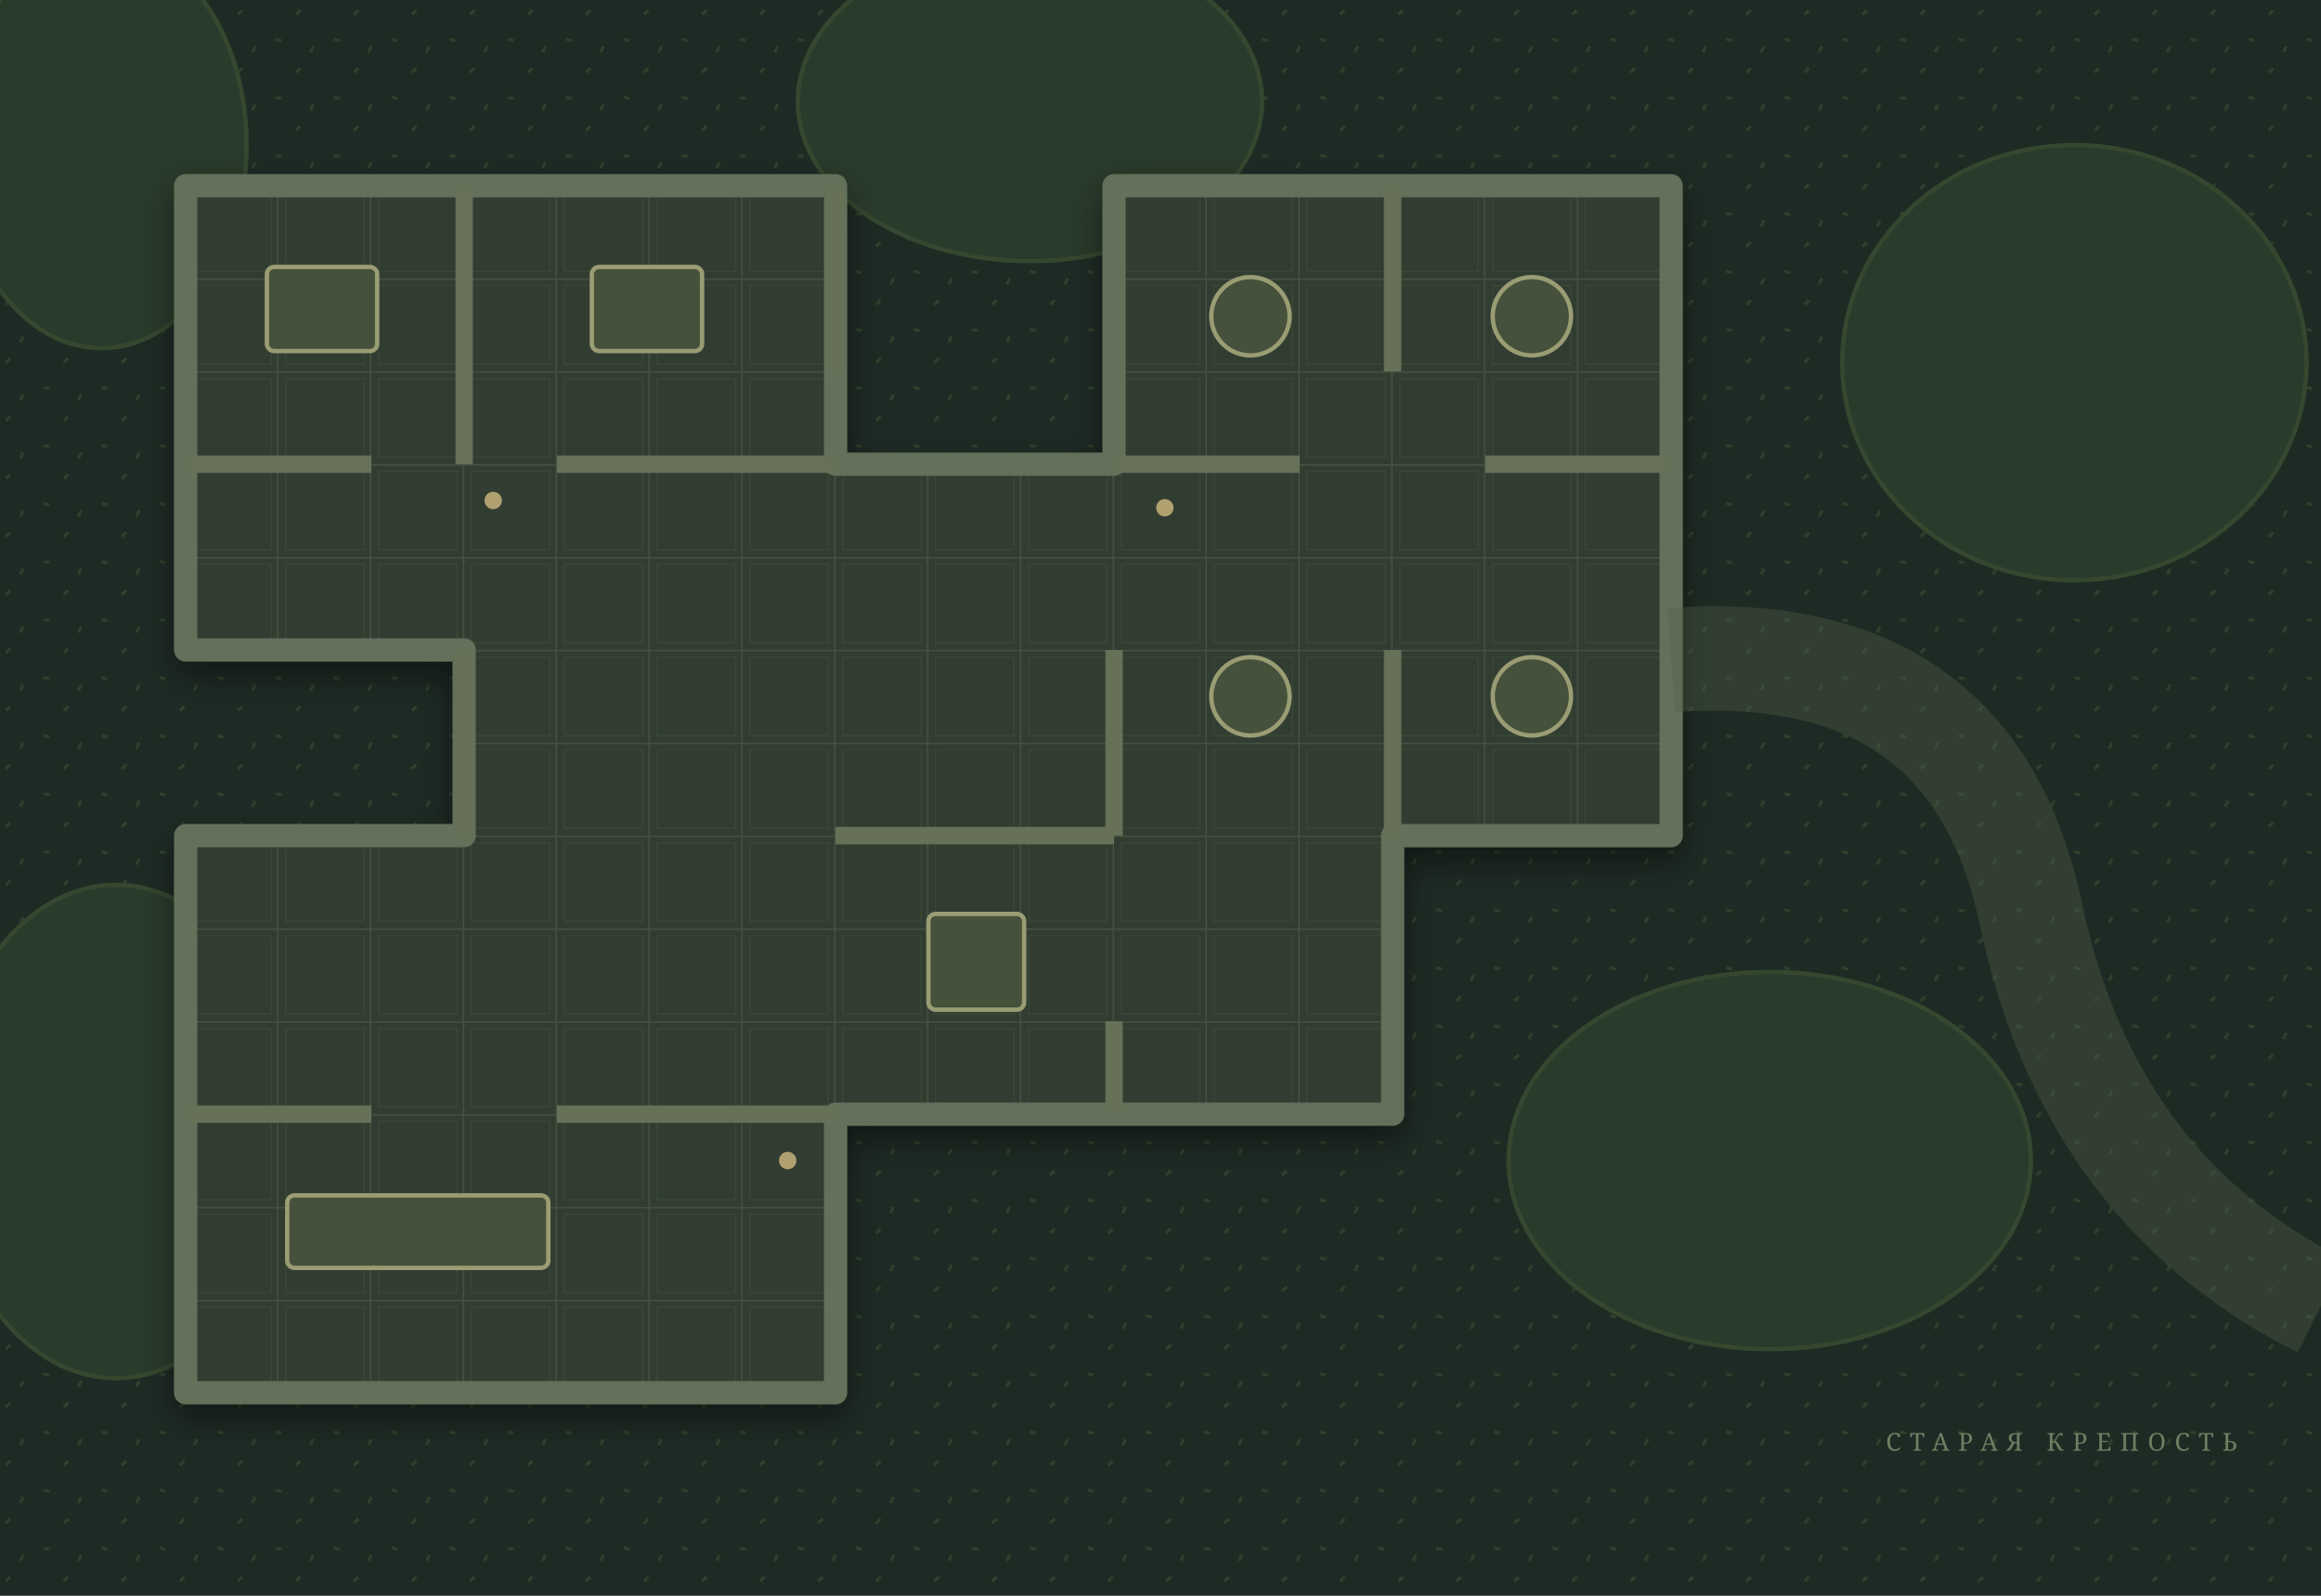
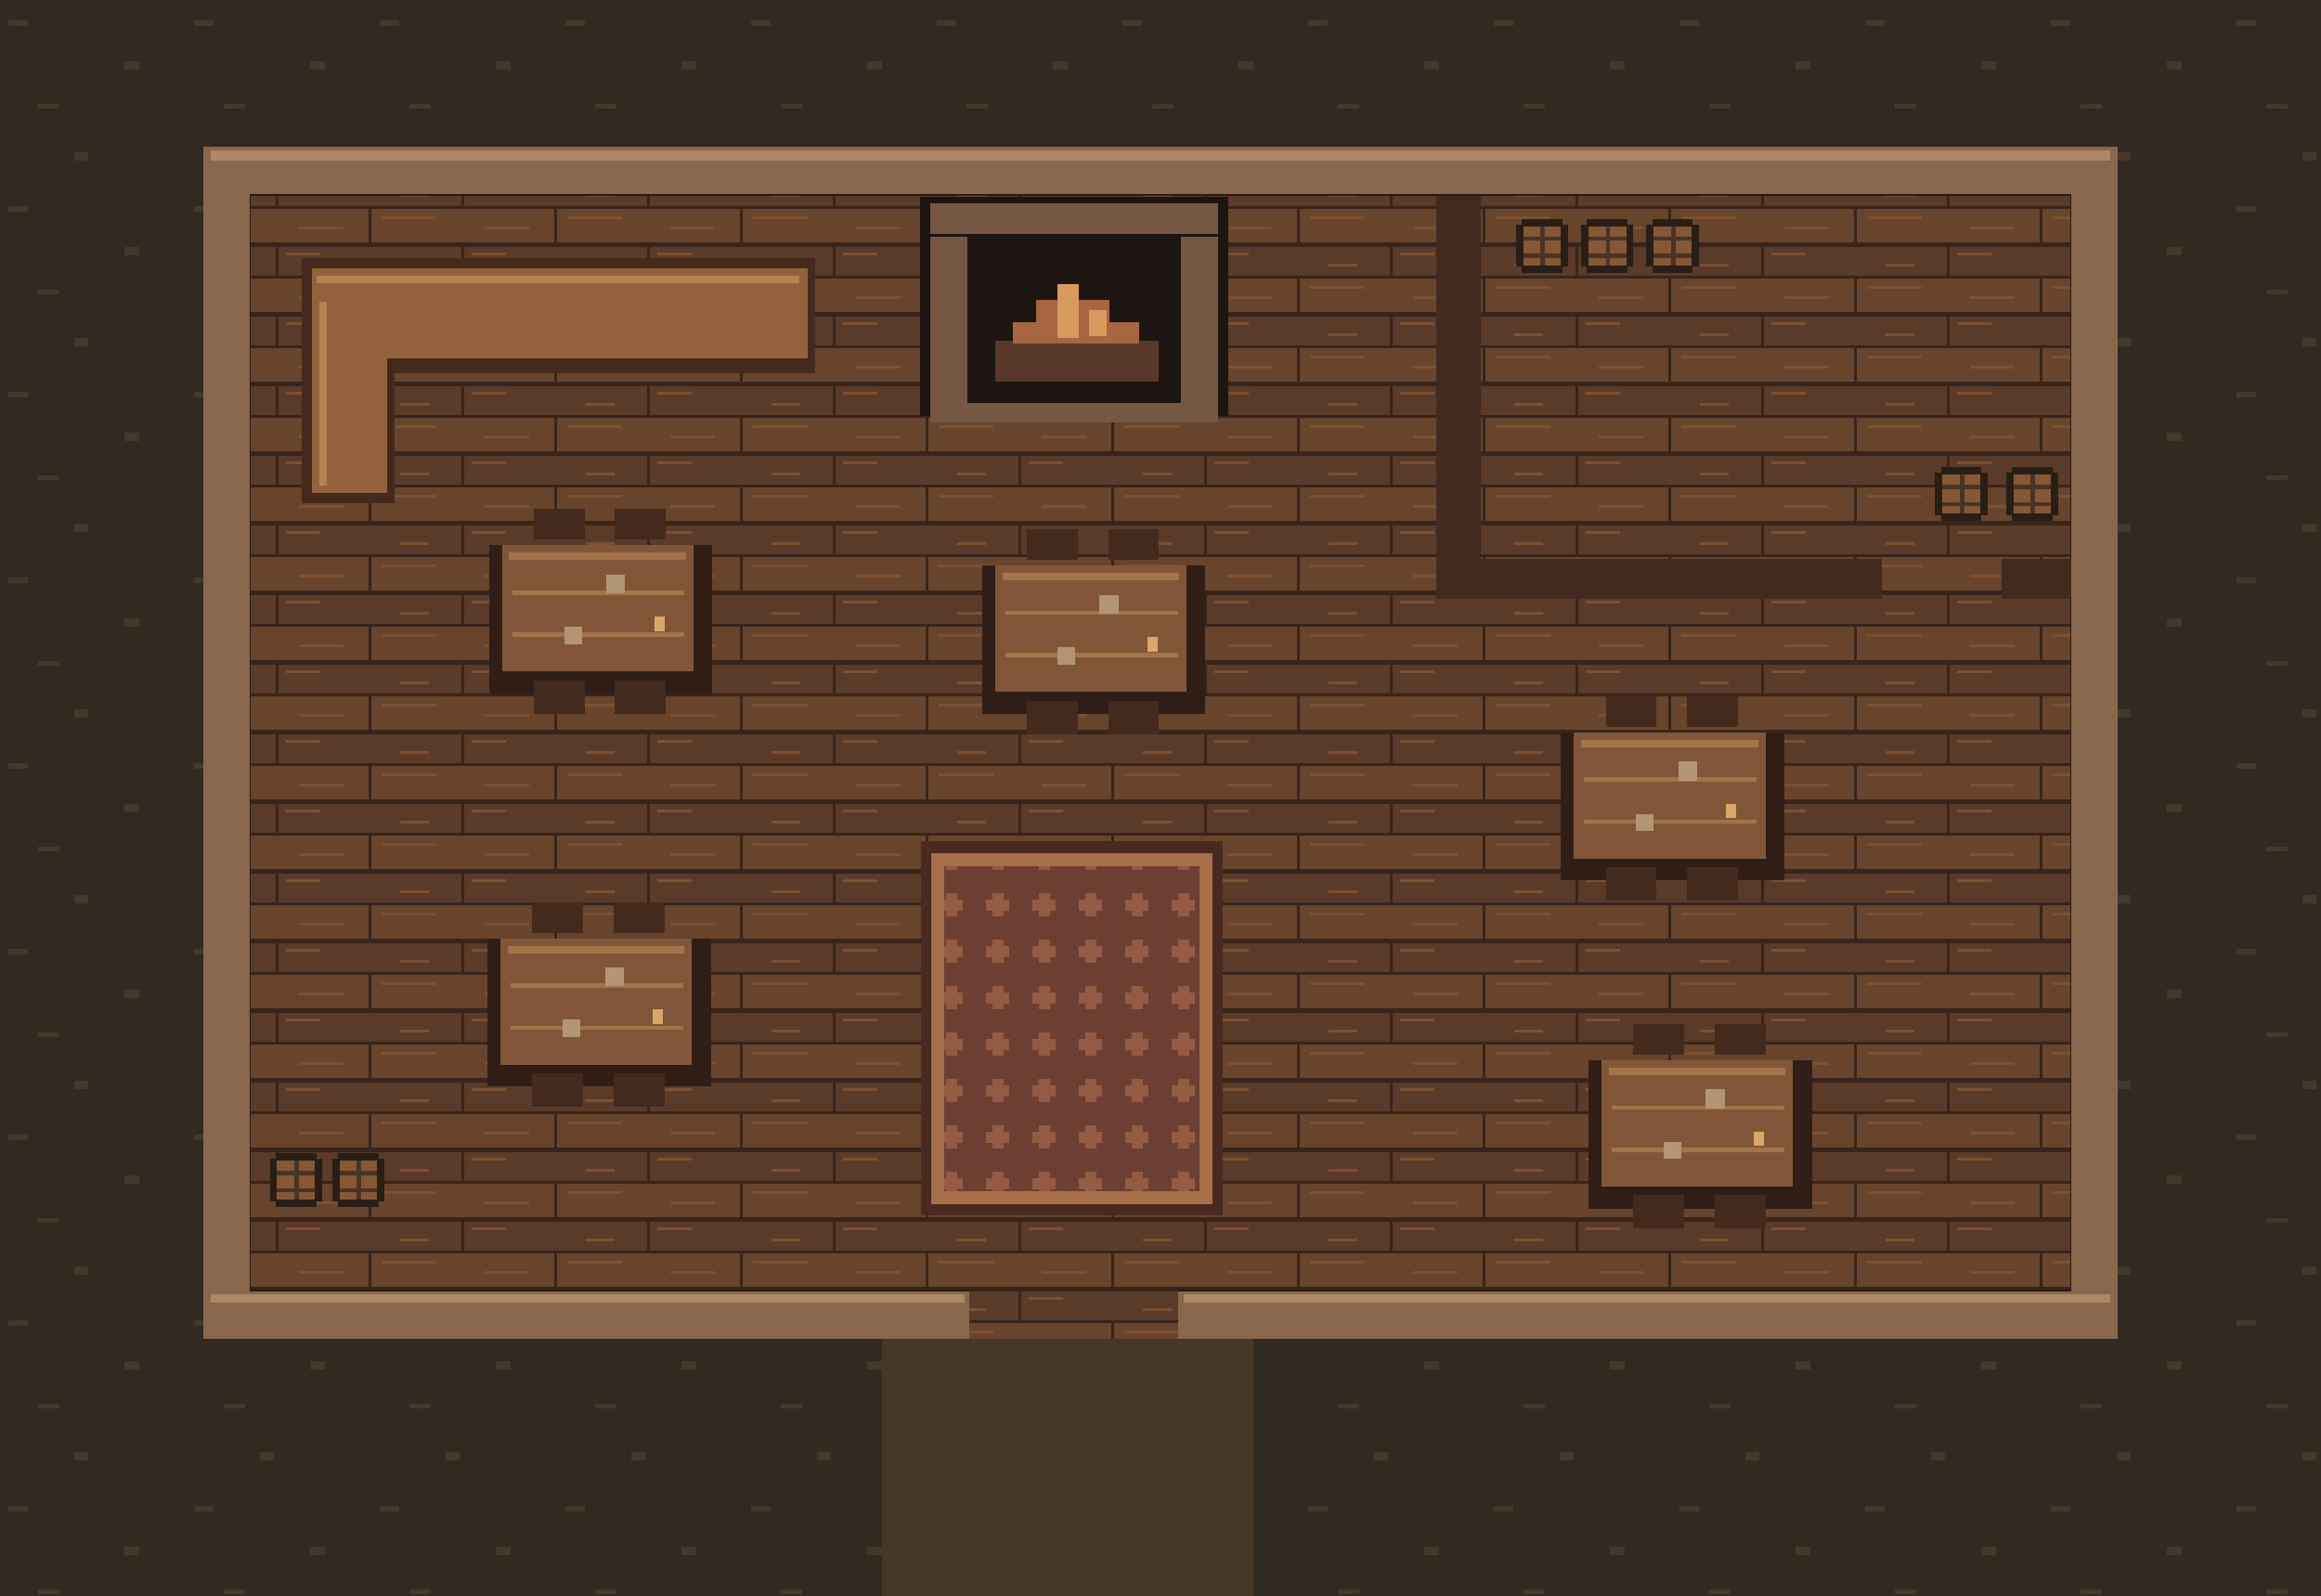
- <svg xmlns="http://www.w3.org/2000/svg" width="1600" height="1100" viewBox="0 0 1600 1100">
+ <svg xmlns="http://www.w3.org/2000/svg" width="1600" height="1100" viewBox="0 0 1600 1100" shape-rendering="crispEdges">
  <defs>
-     <pattern id="floor" width="64" height="64" patternUnits="userSpaceOnUse">
-       <rect width="64" height="64" fill="#303d30" />
-       <path d="M0 0H64V64" fill="none" stroke="#445140" stroke-width="2" />
-       <path d="M5 5H59V59H5Z" fill="none" stroke="#394735" />
+     <pattern id="planks" width="128" height="48" patternUnits="userSpaceOnUse">
+       <path fill="#5a3a28" d="M0 0h128v48H0z" />
+       <path fill="#68442c" d="M0 0h128v23H0z" />
+       <path fill="#38241b" d="M0 23h128v3H0zM0 46h128v2H0zM126 0h2v23h-2zM62 26h2v20h-2z" />
+       <path fill="#7c5033" d="M7 5h38v2H7zM78 12h31v2H78zM69 30h24v2H69zM20 38h20v2H20z" />
    </pattern>
-     <pattern id="ground" width="40" height="40" patternUnits="userSpaceOnUse">
-       <rect width="40" height="40" fill="#1e2b24" />
-       <path d="M4 10l3-3m23 20l4 1m-20 8l2-4" stroke="#30402d" stroke-width="2" />
+     <pattern id="yard" width="128" height="128" patternUnits="userSpaceOnUse">
+       <rect width="128" height="128" fill="#322920" />
+       <path fill="#45382a" d="M6 14h13v4H6zM86 42h10v6H86zM51 105h10v6H51zM26 72h15v3H26z" />
    </pattern>
-     <filter id="shadow">
-       <feDropShadow dx="0" dy="10" stdDeviation="12" flood-opacity=".45" />
-     </filter>
+     <pattern id="rug" width="32" height="32" patternUnits="userSpaceOnUse">
+       <rect width="32" height="32" fill="#6d3e32" />
+       <path fill="#935b43" d="M12 8h8v4h4v8h-4v4h-8v-4H8v-8h4z" />
+     </pattern>
+     <g id="table">
+       <path fill="#301d16" d="M-9 0h154v102H-9z" />
+       <path fill="#815638" d="M0 0h132v87H0z" />
+       <path fill="#a3734a" d="M5 5h122v5H5zM7 31h119v3H7zM7 60h119v3H7z" />
+       <path fill="#432a1c" d="M22 -25h35v21H22zM78 -25h35v21H78zM22 93h35v23H22zM78 93h35v23H78z" />
+       <path fill="#b29574" d="M72 20h13v13H72zM43 56h12v12H43z" />
+       <path fill="#d9a867" d="M105 49h7v10h-7z" />
+     </g>
+     <g id="barrel">
+       <path fill="#291d17" d="M4 0h28v4h4v29h-4v4H4v-4H0V4h4z" />
+       <path fill="#865734" d="M5 5h26v27H5z" />
+       <path fill="#493326" d="M5 12h26v3H5zM5 24h26v3H5zM17 5h3v27h-3z" />
+     </g>
  </defs>
-   <rect width="1600" height="1100" fill="url(#ground)" />
-   <g fill="#293b2b" stroke="#34482f" stroke-width="3">
-     <ellipse cx="70" cy="100" rx="100" ry="140" />
-     <ellipse cx="710" cy="70" rx="160" ry="110" />
-     <ellipse cx="1220" cy="800" rx="180" ry="130" />
-     <ellipse cx="80" cy="780" rx="120" ry="170" />
-     <ellipse cx="1430" cy="250" rx="160" ry="150" />
-   </g>
-   <g filter="url(#shadow)" stroke="#64705a" stroke-width="16" stroke-linejoin="round">
-     <path d="M128 128H576V320H768V128H1152V576H960V768H576V960H128V576H320V448H128Z" fill="url(#floor)" />
-   </g>
-   <g fill="none" stroke="#667158" stroke-width="12">
-     <path d="M320 128V320M128 320H256M384 320H576M576 128V256M768 320H896M1024 320H1152M960 128V256M320 448V576M128 768H256M384 768H576M576 576H768M768 448V576M768 704V768M960 448V576" />
-   </g>
-   <g fill="#46513b" stroke="#9a9d74" stroke-width="3">
-     <rect x="184" y="184" width="76" height="58" rx="5" />
-     <rect x="408" y="184" width="76" height="58" rx="5" />
-     <circle cx="862" cy="218" r="27" />
-     <circle cx="1056" cy="218" r="27" />
-     <circle cx="862" cy="480" r="27" />
-     <circle cx="1056" cy="480" r="27" />
-     <rect x="198" y="824" width="180" height="50" rx="5" />
-     <rect x="640" y="630" width="66" height="66" rx="5" />
-   </g>
-   <g fill="#b1a170">
-     <circle cx="340" cy="345" r="6" />
-     <circle cx="803" cy="350" r="6" />
-     <circle cx="543" cy="800" r="6" />
-   </g>
-   <path d="M1152 455Q1360 440 1400 630T1600 900" fill="none" stroke="#52614b" stroke-width="72" opacity=".35" />
-   <text x="1300" y="1000" fill="#6c8063" font-family="Georgia,serif" font-size="17" letter-spacing="6">СТАРАЯ КРЕПОСТЬ</text>
+   <rect width="1600" height="1100" fill="url(#yard)" />
+   <path fill="#463728" d="M608 865h256v235H608z" />
+   <path fill="#281a14" d="M140 101h1320v822H140z" />
+   <path fill="#88674c" d="M140 101h1320v33H140zM140 134h32v759h-32zM1428 134h32v759h-32zM140 890h528v33H140zM812 890h648v33H812z" />
+   <path fill="#ae8864" d="M145 104h1310v7H145zM145 892h520v6H145zM816 892h639v6H816z" />
+   <path fill="url(#planks)" d="M173 135h1254v754H173zM668 889h144v34H668z" />
+   <path fill="#42291e" d="M990 135h31v278h-31zM1021 385h276v28h-276zM1380 385h48v28h-48z" />
+   <path fill="#4a2921" d="M635 580h208v258H635z" />
+   <path fill="#a66f48" d="M642 588h194v242H642z" />
+   <path fill="url(#rug)" d="M651 597h176v224H651z" />
+   <path fill="#1d1512" d="M634 136h213v151H634z" />
+   <path fill="#765743" d="M641 140h199v21H641zM641 163h26v115h-26zM814 163h26v115h-26zM641 278h199v13H641z" />
+   <path fill="#57382a" d="M686 235h113v28H686z" />
+   <path fill="#a76542" d="M698 222h87v15h-87zM714 207h51v17h-51z" />
+   <path fill="#d79a5f" d="M729 196h15v37h-15zM751 214h12v18h-12z" />
+   <path fill="#44291c" d="M208 178h354v79H208zM208 257h64v90h-64z" />
+   <path fill="#93613c" d="M215 185h342v62H215zM215 247h52v93h-52z" />
+   <path fill="#b38255" d="M218 190h333v5H218zM220 208h5v127h-5z" />
+   <use href="#table" x="346" y="376" />
+   <use href="#table" x="686" y="390" />
+   <use href="#table" x="1085" y="505" />
+   <use href="#table" x="345" y="647" />
+   <use href="#table" x="1104" y="731" />
+   <use href="#barrel" x="1045" y="151" />
+   <use href="#barrel" x="1090" y="151" />
+   <use href="#barrel" x="1135" y="151" />
+   <use href="#barrel" x="1334" y="322" />
+   <use href="#barrel" x="1383" y="322" />
+   <use href="#barrel" x="186" y="795" />
+   <use href="#barrel" x="229" y="795" />
</svg>
